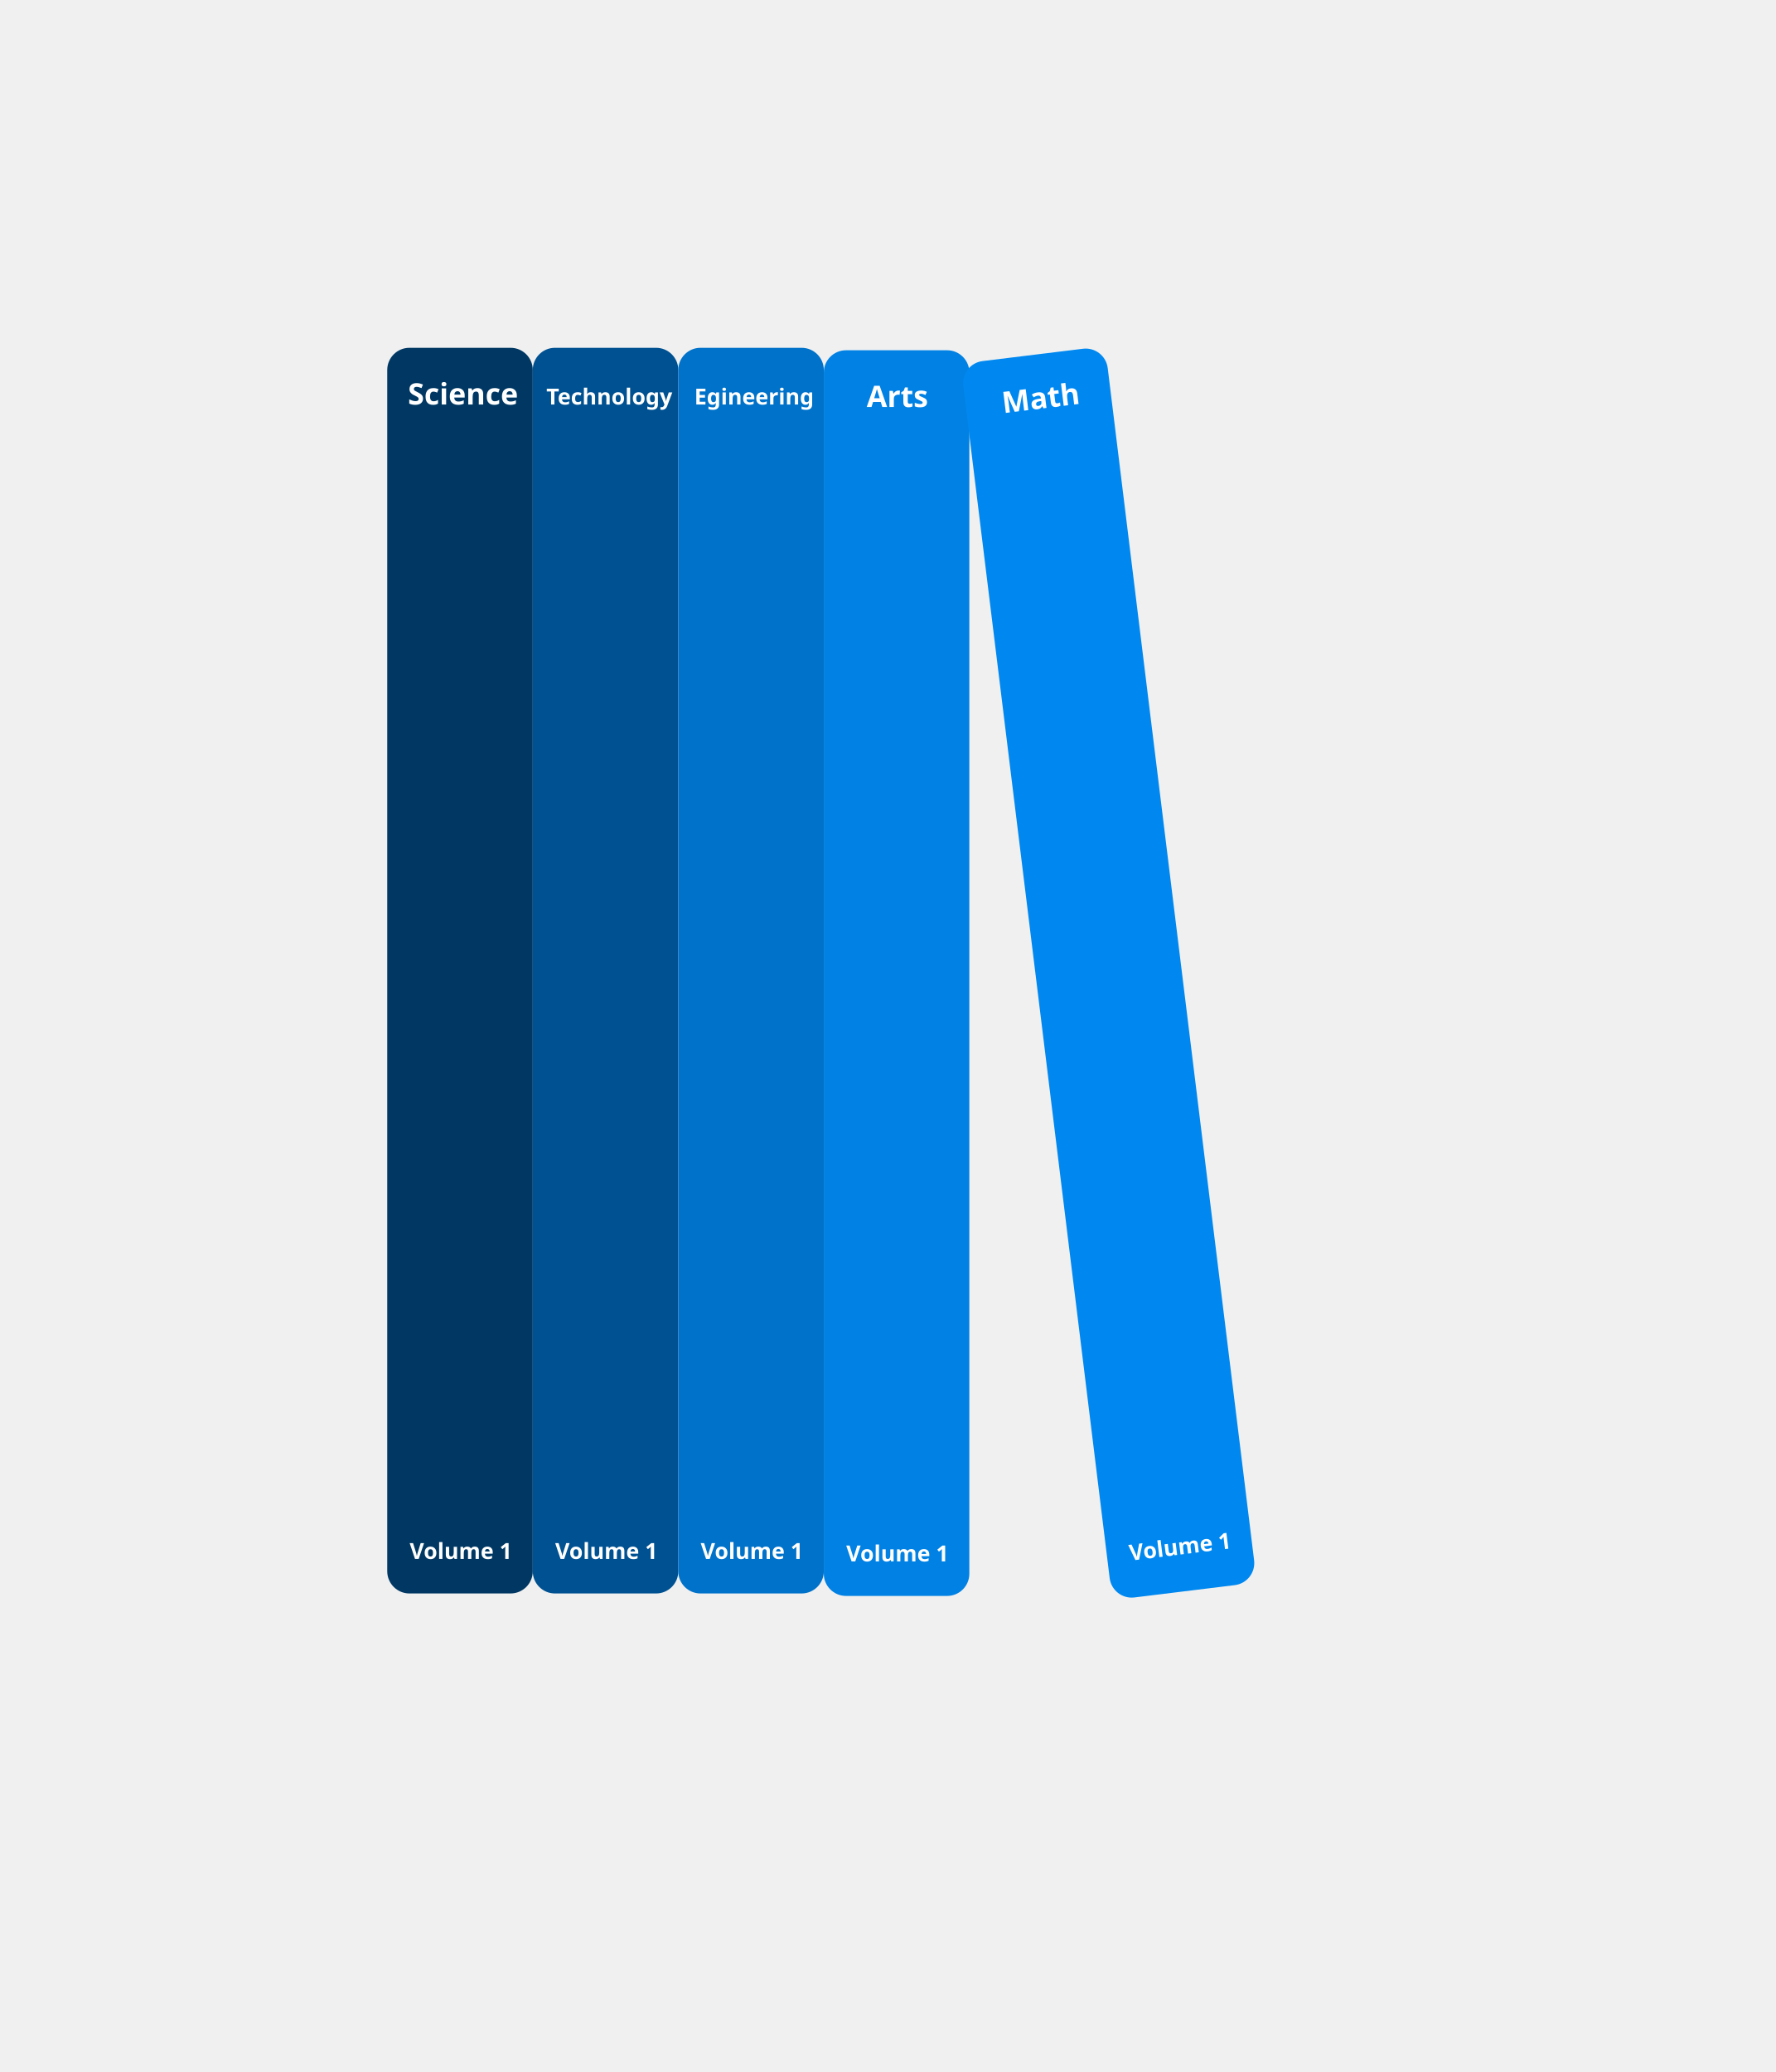
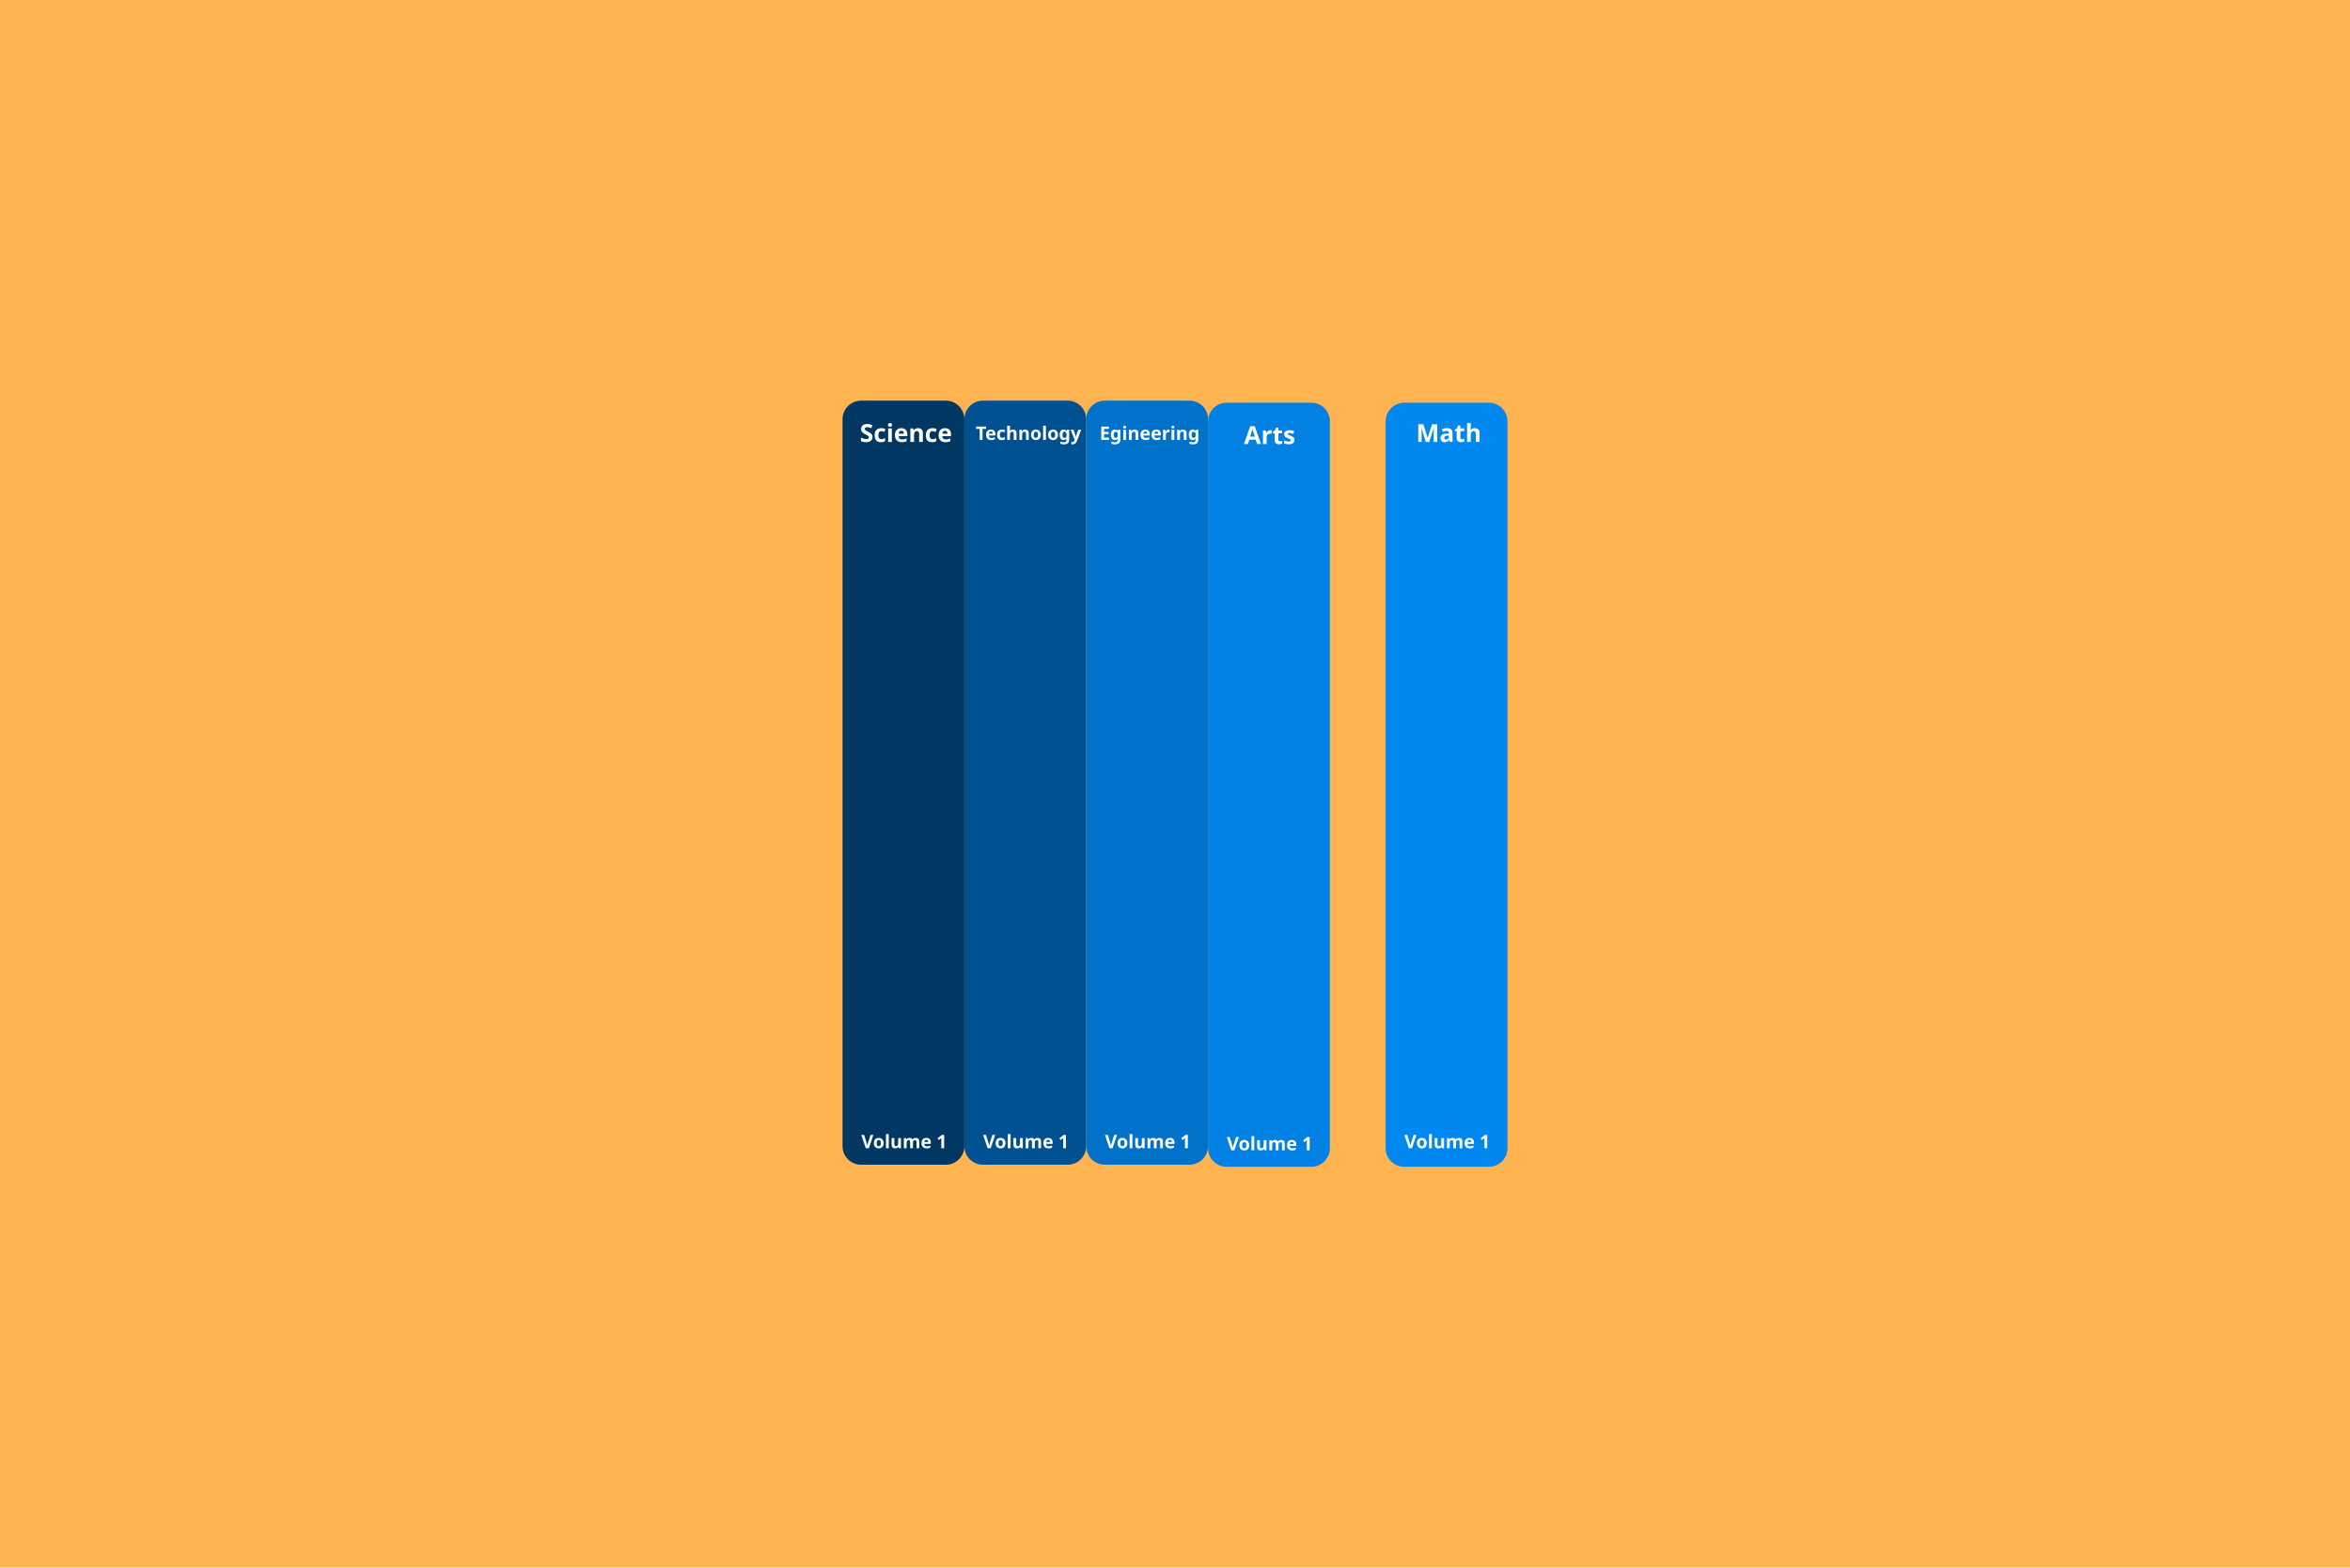
- <svg xmlns="http://www.w3.org/2000/svg" width="720px" height="840px" viewBox="0 0 720 840" version="1.1">
+ <svg xmlns="http://www.w3.org/2000/svg" width="1138px" height="759px" viewBox="0 0 1138 759" version="1.1">
  <g id="Resources-Illustration" stroke="none" stroke-width="1" fill="none" fill-rule="evenodd">
-     <g id="Group" transform="translate(157, 141)">
-       <rect id="Rectangle" fill="#003863" x="0" y="0" width="59" height="505" rx="9" />
-       <text id="Science" font-family="Avenir-Black, Avenir" font-size="12" font-weight="700" fill="#FFFFFF">
-         <tspan x="8.38" y="23">Science</tspan>
-       </text>
-       <text id="Volume-1" font-family="Avenir-Black, Avenir" font-size="9" font-weight="700" fill="#FFFFFF">
-         <tspan x="9.088" y="491">Volume 1</tspan>
-       </text>
-     </g>
-     <g id="Group-2" transform="translate(216, 141)">
-       <rect id="Rectangle-Copy" fill="#005191" x="0" y="0" width="59" height="505" rx="9" />
-       <text id="Technology" font-family="Avenir-Black, Avenir" font-size="9" font-weight="700" fill="#FFFFFF">
-         <tspan x="5.502" y="23">Technology</tspan>
-       </text>
-       <text id="Volume-1-Copy" font-family="Avenir-Black, Avenir" font-size="9" font-weight="700" fill="#FFFFFF">
-         <tspan x="9.088" y="491">Volume 1</tspan>
-       </text>
-     </g>
-     <g id="Group-3" transform="translate(275, 141)">
-       <rect id="Rectangle-Copy-2" fill="#0072C9" x="0" y="0" width="59" height="505" rx="9" />
-       <text id="Egineering" font-family="Avenir-Black, Avenir" font-size="9" font-weight="700" fill="#FFFFFF">
-         <tspan x="6.492" y="23">Egineering</tspan>
-       </text>
-       <text id="Volume-1-Copy-2" font-family="Avenir-Black, Avenir" font-size="9" font-weight="700" fill="#FFFFFF">
-         <tspan x="9.088" y="491">Volume 1</tspan>
-       </text>
-     </g>
-     <g id="Group-4" transform="translate(334, 142)">
-       <rect id="Rectangle-Copy-3" fill="#0081E3" x="0" y="0" width="59" height="505" rx="9" />
-       <text id="Arts" font-family="Avenir-Black, Avenir" font-size="12" font-weight="700" fill="#FFFFFF">
-         <tspan x="17.392" y="23">Arts</tspan>
-       </text>
-       <text id="Volume-1-Copy-3" font-family="Avenir-Black, Avenir" font-size="9" font-weight="700" fill="#FFFFFF">
-         <tspan x="9.088" y="491">Volume 1</tspan>
-       </text>
-     </g>
-     <g id="Group-5" transform="translate(449.5, 394.5) rotate(-7) translate(-449.5, -394.5) translate(420, 142)">
-       <rect id="Rectangle-Copy-4" fill="#0088F0" x="0" y="0" width="59" height="505" rx="9" />
-       <text id="Math" font-family="Avenir-Black, Avenir" font-size="12" font-weight="700" fill="#FFFFFF">
-         <tspan x="14.728" y="22">Math</tspan>
-       </text>
-       <text id="Volume-1-Copy-4" font-family="Avenir-Black, Avenir" font-size="9" font-weight="700" fill="#FFFFFF">
-         <tspan x="9.088" y="490">Volume 1</tspan>
-       </text>
+     <rect id="Rectangle" fill="#FFB351" x="0" y="0" width="1138" height="759" />
+     <g id="Group-6" transform="translate(408, 194)">
+       <g id="Group">
+         <rect id="Rectangle" fill="#003863" x="0" y="0" width="59" height="370" rx="9" />
+         <text id="Science" font-family="Avenir-Black, Avenir" font-size="12" font-weight="700" fill="#FFFFFF">
+           <tspan x="8.38" y="20">Science</tspan>
+         </text>
+         <text id="Volume-1" font-family="Avenir-Black, Avenir" font-size="9" font-weight="700" fill="#FFFFFF">
+           <tspan x="9.088" y="362">Volume 1</tspan>
+         </text>
+       </g>
+       <g id="Group-2" transform="translate(59, 0)">
+         <rect id="Rectangle-Copy" fill="#005191" x="0" y="0" width="59" height="370" rx="9" />
+         <text id="Technology" font-family="Avenir-Black, Avenir" font-size="9" font-weight="700" fill="#FFFFFF">
+           <tspan x="5.502" y="19">Technology</tspan>
+         </text>
+         <text id="Volume-1-Copy" font-family="Avenir-Black, Avenir" font-size="9" font-weight="700" fill="#FFFFFF">
+           <tspan x="9.088" y="362">Volume 1</tspan>
+         </text>
+       </g>
+       <g id="Group-3" transform="translate(118, 0)">
+         <rect id="Rectangle-Copy-2" fill="#0072C9" x="0" y="0" width="59" height="370" rx="9" />
+         <text id="Egineering" font-family="Avenir-Black, Avenir" font-size="9" font-weight="700" fill="#FFFFFF">
+           <tspan x="6.492" y="19">Egineering</tspan>
+         </text>
+         <text id="Volume-1-Copy-2" font-family="Avenir-Black, Avenir" font-size="9" font-weight="700" fill="#FFFFFF">
+           <tspan x="9.088" y="362">Volume 1</tspan>
+         </text>
+       </g>
+       <g id="Group-4" transform="translate(177, 1)">
+         <rect id="Rectangle-Copy-3" fill="#0081E3" x="0" y="0" width="59" height="370" rx="9" />
+         <text id="Arts" font-family="Avenir-Black, Avenir" font-size="12" font-weight="700" fill="#FFFFFF">
+           <tspan x="17.392" y="20">Arts</tspan>
+         </text>
+         <text id="Volume-1-Copy-3" font-family="Avenir-Black, Avenir" font-size="9" font-weight="700" fill="#FFFFFF">
+           <tspan x="9.088" y="362">Volume 1</tspan>
+         </text>
+       </g>
+       <g id="Group-5" transform="translate(263, 1)">
+         <rect id="Rectangle-Copy-4" fill="#0088F0" x="0" y="0" width="59" height="370" rx="9" />
+         <text id="Math" font-family="Avenir-Black, Avenir" font-size="12" font-weight="700" fill="#FFFFFF">
+           <tspan x="14.728" y="19">Math</tspan>
+         </text>
+         <text id="Volume-1-Copy-4" font-family="Avenir-Black, Avenir" font-size="9" font-weight="700" fill="#FFFFFF">
+           <tspan x="9.088" y="361">Volume 1</tspan>
+         </text>
+       </g>
    </g>
  </g>
</svg>
